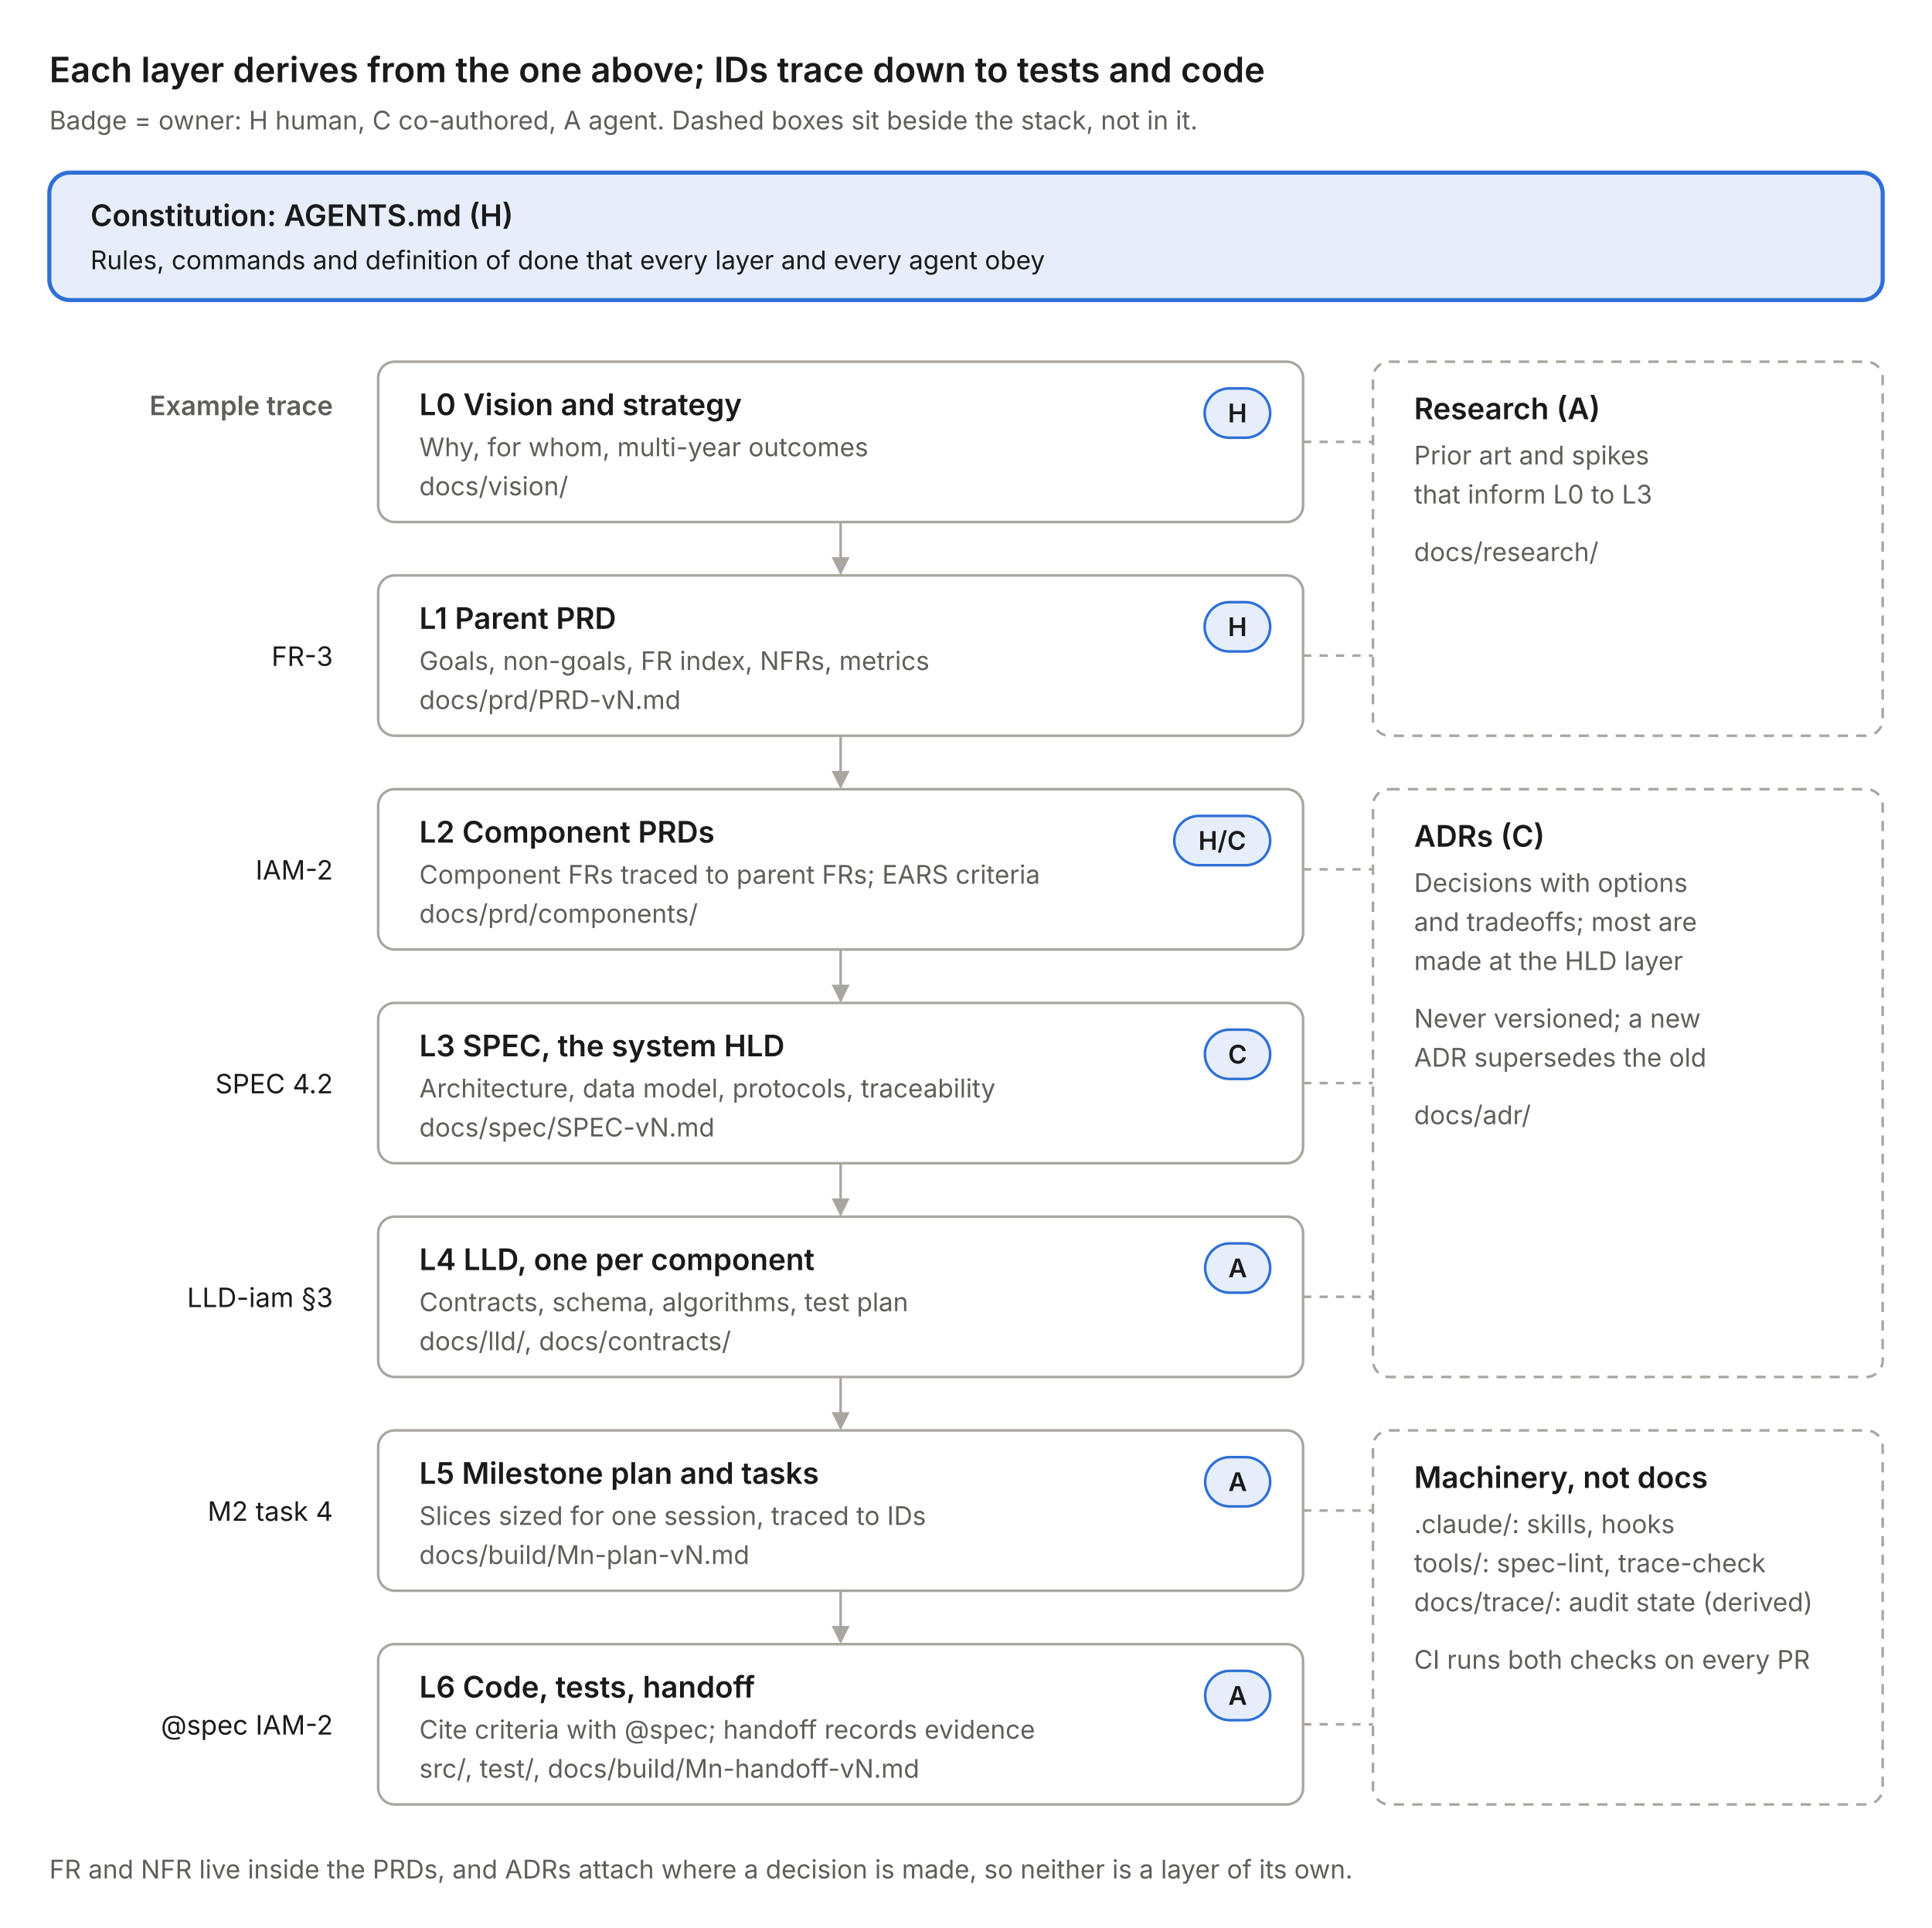
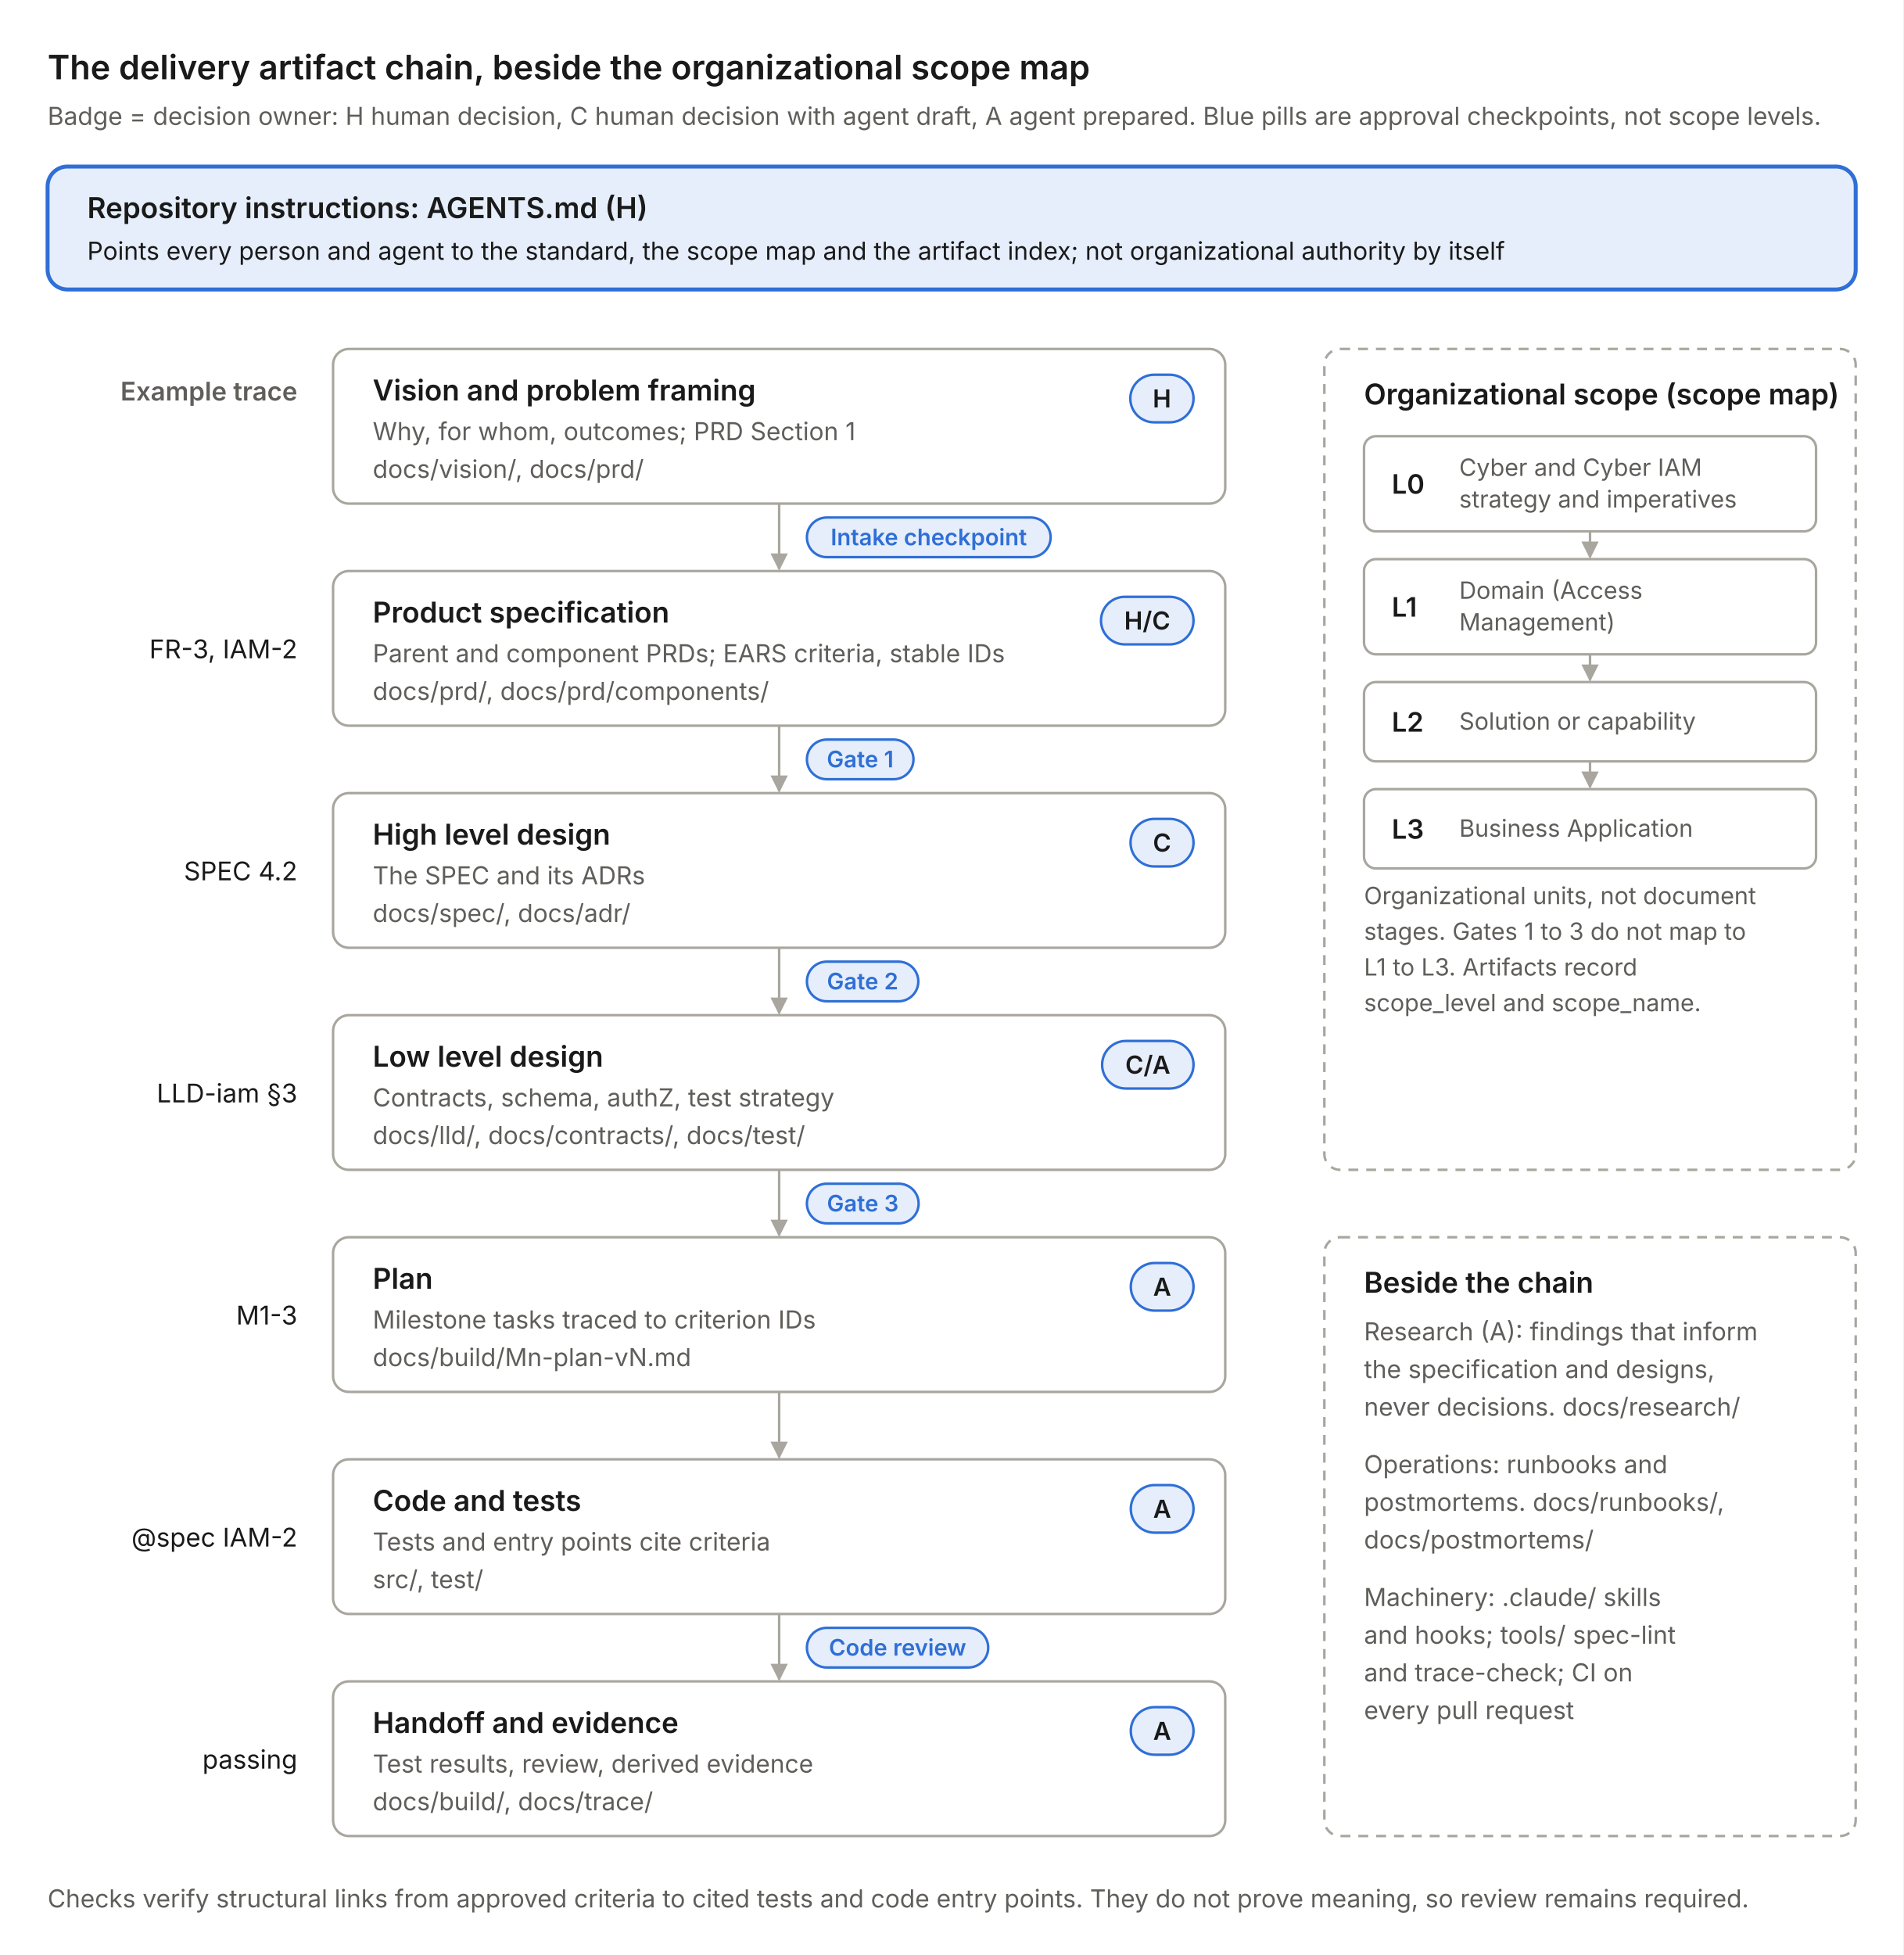
- <svg xmlns="http://www.w3.org/2000/svg" viewBox="0 0 940 938" width="940" height="938" font-family="Inter, 'Helvetica Neue', Helvetica, Arial, sans-serif" role="img" aria-label="Document layers">
+ <svg xmlns="http://www.w3.org/2000/svg" viewBox="0 0 960 986" width="960" height="986" font-family="Inter, 'Helvetica Neue', Helvetica, Arial, sans-serif" role="img" aria-label="Delivery artifact chain and organizational scope">
  <defs>
    <marker id="arrow" viewBox="0 0 10 10" refX="9" refY="5" markerWidth="7" markerHeight="7" orient="auto-start-reverse">
      <path d="M0 0L10 5L0 10z" fill="#a8a69e" />
    </marker>
  </defs>
-   <rect width="940" height="938" fill="#ffffff" />
-   <text x="24" y="40" font-size="17" font-weight="600" fill="#1a1a1a" text-anchor="start">Each layer derives from the one above; IDs trace down to tests and code</text>
-   <text x="24" y="63" font-size="12.5" fill="#5f5e5a" text-anchor="start">Badge = owner: H human, C co-authored, A agent. Dashed boxes sit beside the stack, not in it.</text>
-   <rect x="24" y="84" width="892" height="62" rx="10" fill="#e6eefb" stroke="#2f6fd6" stroke-width="2" />
-   <text x="44" y="110" font-size="14.5" font-weight="600" fill="#1a1a1a" text-anchor="start">Constitution: AGENTS.md (H)</text>
-   <text x="44" y="131" font-size="12.5" fill="#1a1a1a" text-anchor="start">Rules, commands and definition of done that every layer and every agent obey</text>
-   <rect x="184" y="176" width="450" height="78" rx="8" fill="#ffffff" stroke="#a8a69e" stroke-width="1.25" />
-   <text x="204" y="202" font-size="14.5" font-weight="600" fill="#1a1a1a" text-anchor="start">L0 Vision and strategy</text>
-   <text x="204" y="222" font-size="12.5" fill="#5f5e5a" text-anchor="start">Why, for whom, multi-year outcomes</text>
-   <text x="204" y="241" font-size="12.5" fill="#5f5e5a" text-anchor="start">docs/vision/</text>
-   <rect x="586.12" y="189" width="31.88" height="24" rx="12" fill="#e6eefb" stroke="#2f6fd6" stroke-width="1.25" />
-   <text x="602.06" y="205.5" font-size="12.5" font-weight="600" fill="#1a1a1a" text-anchor="middle">H</text>
-   <text x="162" y="202" font-size="13" font-weight="600" fill="#5f5e5a" text-anchor="end">Example trace</text>
-   <path d="M409 254V279" fill="none" stroke="#a8a69e" stroke-width="1.25" marker-end="url(#arrow)" />
-   <path d="M634 215H668" fill="none" stroke="#a8a69e" stroke-width="1.25" stroke-dasharray="4 4" />
-   <rect x="184" y="280" width="450" height="78" rx="8" fill="#ffffff" stroke="#a8a69e" stroke-width="1.25" />
-   <text x="204" y="306" font-size="14.5" font-weight="600" fill="#1a1a1a" text-anchor="start">L1 Parent PRD</text>
-   <text x="204" y="326" font-size="12.5" fill="#5f5e5a" text-anchor="start">Goals, non-goals, FR index, NFRs, metrics</text>
-   <text x="204" y="345" font-size="12.5" fill="#5f5e5a" text-anchor="start">docs/prd/PRD-vN.md</text>
-   <rect x="586.12" y="293" width="31.88" height="24" rx="12" fill="#e6eefb" stroke="#2f6fd6" stroke-width="1.25" />
-   <text x="602.06" y="309.5" font-size="12.5" font-weight="600" fill="#1a1a1a" text-anchor="middle">H</text>
-   <text x="162" y="324" font-size="13" fill="#1a1a1a" text-anchor="end">FR-3</text>
-   <path d="M409 358V383" fill="none" stroke="#a8a69e" stroke-width="1.25" marker-end="url(#arrow)" />
-   <path d="M634 319H668" fill="none" stroke="#a8a69e" stroke-width="1.25" stroke-dasharray="4 4" />
-   <rect x="184" y="384" width="450" height="78" rx="8" fill="#ffffff" stroke="#a8a69e" stroke-width="1.25" />
-   <text x="204" y="410" font-size="14.5" font-weight="600" fill="#1a1a1a" text-anchor="start">L2 Component PRDs</text>
-   <text x="204" y="430" font-size="12.5" fill="#5f5e5a" text-anchor="start">Component FRs traced to parent FRs; EARS criteria</text>
-   <text x="204" y="449" font-size="12.5" fill="#5f5e5a" text-anchor="start">docs/prd/components/</text>
-   <rect x="571.337" y="397" width="46.663" height="24" rx="12" fill="#e6eefb" stroke="#2f6fd6" stroke-width="1.25" />
-   <text x="594.668" y="413.5" font-size="12.5" font-weight="600" fill="#1a1a1a" text-anchor="middle">H/C</text>
-   <text x="162" y="428" font-size="13" fill="#1a1a1a" text-anchor="end">IAM-2</text>
-   <path d="M409 462V487" fill="none" stroke="#a8a69e" stroke-width="1.25" marker-end="url(#arrow)" />
-   <path d="M634 423H668" fill="none" stroke="#a8a69e" stroke-width="1.25" stroke-dasharray="4 4" />
-   <rect x="184" y="488" width="450" height="78" rx="8" fill="#ffffff" stroke="#a8a69e" stroke-width="1.25" />
-   <text x="204" y="514" font-size="14.5" font-weight="600" fill="#1a1a1a" text-anchor="start">L3 SPEC, the system HLD</text>
-   <text x="204" y="534" font-size="12.5" fill="#5f5e5a" text-anchor="start">Architecture, data model, protocols, traceability</text>
-   <text x="204" y="553" font-size="12.5" fill="#5f5e5a" text-anchor="start">docs/spec/SPEC-vN.md</text>
-   <rect x="586.236" y="501" width="31.764" height="24" rx="12" fill="#e6eefb" stroke="#2f6fd6" stroke-width="1.25" />
-   <text x="602.118" y="517.5" font-size="12.5" font-weight="600" fill="#1a1a1a" text-anchor="middle">C</text>
-   <text x="162" y="532" font-size="13" fill="#1a1a1a" text-anchor="end">SPEC 4.2</text>
-   <path d="M409 566V591" fill="none" stroke="#a8a69e" stroke-width="1.25" marker-end="url(#arrow)" />
-   <path d="M634 527H668" fill="none" stroke="#a8a69e" stroke-width="1.25" stroke-dasharray="4 4" />
-   <rect x="184" y="592" width="450" height="78" rx="8" fill="#ffffff" stroke="#a8a69e" stroke-width="1.25" />
-   <text x="204" y="618" font-size="14.5" font-weight="600" fill="#1a1a1a" text-anchor="start">L4 LLD, one per component</text>
-   <text x="204" y="638" font-size="12.5" fill="#5f5e5a" text-anchor="start">Contracts, schema, algorithms, test plan</text>
-   <text x="204" y="657" font-size="12.5" fill="#5f5e5a" text-anchor="start">docs/lld/, docs/contracts/</text>
-   <rect x="586.361" y="605" width="31.639" height="24" rx="12" fill="#e6eefb" stroke="#2f6fd6" stroke-width="1.25" />
-   <text x="602.18" y="621.5" font-size="12.5" font-weight="600" fill="#1a1a1a" text-anchor="middle">A</text>
-   <text x="162" y="636" font-size="13" fill="#1a1a1a" text-anchor="end">LLD-iam §3</text>
-   <path d="M409 670V695" fill="none" stroke="#a8a69e" stroke-width="1.25" marker-end="url(#arrow)" />
-   <path d="M634 631H668" fill="none" stroke="#a8a69e" stroke-width="1.25" stroke-dasharray="4 4" />
-   <rect x="184" y="696" width="450" height="78" rx="8" fill="#ffffff" stroke="#a8a69e" stroke-width="1.25" />
-   <text x="204" y="722" font-size="14.5" font-weight="600" fill="#1a1a1a" text-anchor="start">L5 Milestone plan and tasks</text>
-   <text x="204" y="742" font-size="12.5" fill="#5f5e5a" text-anchor="start">Slices sized for one session, traced to IDs</text>
-   <text x="204" y="761" font-size="12.5" fill="#5f5e5a" text-anchor="start">docs/build/Mn-plan-vN.md</text>
-   <rect x="586.361" y="709" width="31.639" height="24" rx="12" fill="#e6eefb" stroke="#2f6fd6" stroke-width="1.25" />
-   <text x="602.18" y="725.5" font-size="12.5" font-weight="600" fill="#1a1a1a" text-anchor="middle">A</text>
-   <text x="162" y="740" font-size="13" fill="#1a1a1a" text-anchor="end">M2 task 4</text>
-   <path d="M409 774V799" fill="none" stroke="#a8a69e" stroke-width="1.25" marker-end="url(#arrow)" />
-   <path d="M634 735H668" fill="none" stroke="#a8a69e" stroke-width="1.25" stroke-dasharray="4 4" />
-   <rect x="184" y="800" width="450" height="78" rx="8" fill="#ffffff" stroke="#a8a69e" stroke-width="1.25" />
-   <text x="204" y="826" font-size="14.5" font-weight="600" fill="#1a1a1a" text-anchor="start">L6 Code, tests, handoff</text>
-   <text x="204" y="846" font-size="12.5" fill="#5f5e5a" text-anchor="start">Cite criteria with @spec; handoff records evidence</text>
-   <text x="204" y="865" font-size="12.5" fill="#5f5e5a" text-anchor="start">src/, test/, docs/build/Mn-handoff-vN.md</text>
-   <rect x="586.361" y="813" width="31.639" height="24" rx="12" fill="#e6eefb" stroke="#2f6fd6" stroke-width="1.25" />
-   <text x="602.18" y="829.5" font-size="12.5" font-weight="600" fill="#1a1a1a" text-anchor="middle">A</text>
-   <text x="162" y="844" font-size="13" fill="#1a1a1a" text-anchor="end">@spec IAM-2</text>
-   <path d="M634 839H668" fill="none" stroke="#a8a69e" stroke-width="1.25" stroke-dasharray="4 4" />
-   <rect x="668" y="176" width="248" height="182" rx="8" fill="#ffffff" stroke="#a8a69e" stroke-width="1.25" stroke-dasharray="5 4" />
-   <text x="688" y="204" font-size="14.5" font-weight="600" fill="#1a1a1a" text-anchor="start">Research (A)</text>
-   <text x="688" y="226" font-size="12.5" fill="#5f5e5a" text-anchor="start">Prior art and spikes</text>
-   <text x="688" y="245" font-size="12.5" fill="#5f5e5a" text-anchor="start">that inform L0 to L3</text>
-   <text x="688" y="273" font-size="12.5" fill="#5f5e5a" text-anchor="start">docs/research/</text>
-   <rect x="668" y="384" width="248" height="286" rx="8" fill="#ffffff" stroke="#a8a69e" stroke-width="1.25" stroke-dasharray="5 4" />
-   <text x="688" y="412" font-size="14.5" font-weight="600" fill="#1a1a1a" text-anchor="start">ADRs (C)</text>
-   <text x="688" y="434" font-size="12.5" fill="#5f5e5a" text-anchor="start">Decisions with options</text>
-   <text x="688" y="453" font-size="12.5" fill="#5f5e5a" text-anchor="start">and tradeoffs; most are</text>
-   <text x="688" y="472" font-size="12.5" fill="#5f5e5a" text-anchor="start">made at the HLD layer</text>
-   <text x="688" y="500" font-size="12.5" fill="#5f5e5a" text-anchor="start">Never versioned; a new</text>
-   <text x="688" y="519" font-size="12.5" fill="#5f5e5a" text-anchor="start">ADR supersedes the old</text>
-   <text x="688" y="547" font-size="12.5" fill="#5f5e5a" text-anchor="start">docs/adr/</text>
-   <rect x="668" y="696" width="248" height="182" rx="8" fill="#ffffff" stroke="#a8a69e" stroke-width="1.25" stroke-dasharray="5 4" />
-   <text x="688" y="724" font-size="14.5" font-weight="600" fill="#1a1a1a" text-anchor="start">Machinery, not docs</text>
-   <text x="688" y="746" font-size="12.5" fill="#5f5e5a" text-anchor="start">.claude/: skills, hooks</text>
-   <text x="688" y="765" font-size="12.5" fill="#5f5e5a" text-anchor="start">tools/: spec-lint, trace-check</text>
-   <text x="688" y="784" font-size="12.5" fill="#5f5e5a" text-anchor="start">docs/trace/: audit state (derived)</text>
-   <text x="688" y="812" font-size="12.5" fill="#5f5e5a" text-anchor="start">CI runs both checks on every PR</text>
-   <text x="24" y="914" font-size="12.5" fill="#5f5e5a" text-anchor="start">FR and NFR live inside the PRDs, and ADRs attach where a decision is made, so neither is a layer of its own.</text>
+   <rect width="960" height="986" fill="#ffffff" />
+   <text x="24" y="40" font-size="17" font-weight="600" fill="#1a1a1a" text-anchor="start">The delivery artifact chain, beside the organizational scope map</text>
+   <text x="24" y="63" font-size="12.5" fill="#5f5e5a" text-anchor="start">Badge = decision owner: H human decision, C human decision with agent draft, A agent prepared. Blue pills are approval checkpoints, not scope levels.</text>
+   <rect x="24" y="84" width="912" height="62" rx="10" fill="#e6eefb" stroke="#2f6fd6" stroke-width="2" />
+   <text x="44" y="110" font-size="14.5" font-weight="600" fill="#1a1a1a" text-anchor="start">Repository instructions: AGENTS.md (H)</text>
+   <text x="44" y="131" font-size="12.5" fill="#1a1a1a" text-anchor="start">Points every person and agent to the standard, the scope map and the artifact index; not organizational authority by itself</text>
+   <rect x="168" y="176" width="450" height="78" rx="8" fill="#ffffff" stroke="#a8a69e" stroke-width="1.25" />
+   <text x="188" y="202" font-size="14.5" font-weight="600" fill="#1a1a1a" text-anchor="start">Vision and problem framing</text>
+   <text x="188" y="222" font-size="12.5" fill="#5f5e5a" text-anchor="start">Why, for whom, outcomes; PRD Section 1</text>
+   <text x="188" y="241" font-size="12.5" fill="#5f5e5a" text-anchor="start">docs/vision/, docs/prd/</text>
+   <rect x="570.12" y="189" width="31.88" height="24" rx="12" fill="#e6eefb" stroke="#2f6fd6" stroke-width="1.25" />
+   <text x="586.06" y="205.5" font-size="12.5" font-weight="600" fill="#1a1a1a" text-anchor="middle">H</text>
+   <text x="150" y="202" font-size="13" font-weight="600" fill="#5f5e5a" text-anchor="end">Example trace</text>
+   <path d="M393 254V287" fill="none" stroke="#a8a69e" stroke-width="1.25" marker-end="url(#arrow)" />
+   <rect x="407" y="261" width="122.933" height="20" rx="10" fill="#e6eefb" stroke="#2f6fd6" stroke-width="1.25" />
+   <text x="468.467" y="275" font-size="11.5" font-weight="600" fill="#2f6fd6" text-anchor="middle">Intake checkpoint</text>
+   <rect x="168" y="288" width="450" height="78" rx="8" fill="#ffffff" stroke="#a8a69e" stroke-width="1.25" />
+   <text x="188" y="314" font-size="14.5" font-weight="600" fill="#1a1a1a" text-anchor="start">Product specification</text>
+   <text x="188" y="334" font-size="12.5" fill="#5f5e5a" text-anchor="start">Parent and component PRDs; EARS criteria, stable IDs</text>
+   <text x="188" y="353" font-size="12.5" fill="#5f5e5a" text-anchor="start">docs/prd/, docs/prd/components/</text>
+   <rect x="555.337" y="301" width="46.663" height="24" rx="12" fill="#e6eefb" stroke="#2f6fd6" stroke-width="1.25" />
+   <text x="578.668" y="317.5" font-size="12.5" font-weight="600" fill="#1a1a1a" text-anchor="middle">H/C</text>
+   <text x="150" y="332" font-size="13" fill="#1a1a1a" text-anchor="end">FR-3, IAM-2</text>
+   <path d="M393 366V399" fill="none" stroke="#a8a69e" stroke-width="1.25" marker-end="url(#arrow)" />
+   <rect x="407" y="373" width="53.747" height="20" rx="10" fill="#e6eefb" stroke="#2f6fd6" stroke-width="1.25" />
+   <text x="433.873" y="387" font-size="11.5" font-weight="600" fill="#2f6fd6" text-anchor="middle">Gate 1</text>
+   <rect x="168" y="400" width="450" height="78" rx="8" fill="#ffffff" stroke="#a8a69e" stroke-width="1.25" />
+   <text x="188" y="426" font-size="14.5" font-weight="600" fill="#1a1a1a" text-anchor="start">High level design</text>
+   <text x="188" y="446" font-size="12.5" fill="#5f5e5a" text-anchor="start">The SPEC and its ADRs</text>
+   <text x="188" y="465" font-size="12.5" fill="#5f5e5a" text-anchor="start">docs/spec/, docs/adr/</text>
+   <rect x="570.236" y="413" width="31.764" height="24" rx="12" fill="#e6eefb" stroke="#2f6fd6" stroke-width="1.25" />
+   <text x="586.118" y="429.5" font-size="12.5" font-weight="600" fill="#1a1a1a" text-anchor="middle">C</text>
+   <text x="150" y="444" font-size="13" fill="#1a1a1a" text-anchor="end">SPEC 4.2</text>
+   <path d="M393 478V511" fill="none" stroke="#a8a69e" stroke-width="1.25" marker-end="url(#arrow)" />
+   <rect x="407" y="485" width="56.188" height="20" rx="10" fill="#e6eefb" stroke="#2f6fd6" stroke-width="1.25" />
+   <text x="435.094" y="499" font-size="11.5" font-weight="600" fill="#2f6fd6" text-anchor="middle">Gate 2</text>
+   <rect x="168" y="512" width="450" height="78" rx="8" fill="#ffffff" stroke="#a8a69e" stroke-width="1.25" />
+   <text x="188" y="538" font-size="14.5" font-weight="600" fill="#1a1a1a" text-anchor="start">Low level design</text>
+   <text x="188" y="558" font-size="12.5" fill="#5f5e5a" text-anchor="start">Contracts, schema, authZ, test strategy</text>
+   <text x="188" y="577" font-size="12.5" fill="#5f5e5a" text-anchor="start">docs/lld/, docs/contracts/, docs/test/</text>
+   <rect x="555.9" y="525" width="46.1" height="24" rx="12" fill="#e6eefb" stroke="#2f6fd6" stroke-width="1.25" />
+   <text x="578.95" y="541.5" font-size="12.5" font-weight="600" fill="#1a1a1a" text-anchor="middle">C/A</text>
+   <text x="150" y="556" font-size="13" fill="#1a1a1a" text-anchor="end">LLD-iam §3</text>
+   <path d="M393 590V623" fill="none" stroke="#a8a69e" stroke-width="1.25" marker-end="url(#arrow)" />
+   <rect x="407" y="597" width="56.349" height="20" rx="10" fill="#e6eefb" stroke="#2f6fd6" stroke-width="1.25" />
+   <text x="435.174" y="611" font-size="11.5" font-weight="600" fill="#2f6fd6" text-anchor="middle">Gate 3</text>
+   <rect x="168" y="624" width="450" height="78" rx="8" fill="#ffffff" stroke="#a8a69e" stroke-width="1.25" />
+   <text x="188" y="650" font-size="14.5" font-weight="600" fill="#1a1a1a" text-anchor="start">Plan</text>
+   <text x="188" y="670" font-size="12.5" fill="#5f5e5a" text-anchor="start">Milestone tasks traced to criterion IDs</text>
+   <text x="188" y="689" font-size="12.5" fill="#5f5e5a" text-anchor="start">docs/build/Mn-plan-vN.md</text>
+   <rect x="570.361" y="637" width="31.639" height="24" rx="12" fill="#e6eefb" stroke="#2f6fd6" stroke-width="1.25" />
+   <text x="586.18" y="653.5" font-size="12.5" font-weight="600" fill="#1a1a1a" text-anchor="middle">A</text>
+   <text x="150" y="668" font-size="13" fill="#1a1a1a" text-anchor="end">M1-3</text>
+   <path d="M393 702V735" fill="none" stroke="#a8a69e" stroke-width="1.25" marker-end="url(#arrow)" />
+   <rect x="168" y="736" width="450" height="78" rx="8" fill="#ffffff" stroke="#a8a69e" stroke-width="1.25" />
+   <text x="188" y="762" font-size="14.5" font-weight="600" fill="#1a1a1a" text-anchor="start">Code and tests</text>
+   <text x="188" y="782" font-size="12.5" fill="#5f5e5a" text-anchor="start">Tests and entry points cite criteria</text>
+   <text x="188" y="801" font-size="12.5" fill="#5f5e5a" text-anchor="start">src/, test/</text>
+   <rect x="570.361" y="749" width="31.639" height="24" rx="12" fill="#e6eefb" stroke="#2f6fd6" stroke-width="1.25" />
+   <text x="586.18" y="765.5" font-size="12.5" font-weight="600" fill="#1a1a1a" text-anchor="middle">A</text>
+   <text x="150" y="780" font-size="13" fill="#1a1a1a" text-anchor="end">@spec IAM-2</text>
+   <path d="M393 814V847" fill="none" stroke="#a8a69e" stroke-width="1.25" marker-end="url(#arrow)" />
+   <rect x="407" y="821" width="91.443" height="20" rx="10" fill="#e6eefb" stroke="#2f6fd6" stroke-width="1.25" />
+   <text x="452.722" y="835" font-size="11.5" font-weight="600" fill="#2f6fd6" text-anchor="middle">Code review</text>
+   <rect x="168" y="848" width="450" height="78" rx="8" fill="#ffffff" stroke="#a8a69e" stroke-width="1.25" />
+   <text x="188" y="874" font-size="14.5" font-weight="600" fill="#1a1a1a" text-anchor="start">Handoff and evidence</text>
+   <text x="188" y="894" font-size="12.5" fill="#5f5e5a" text-anchor="start">Test results, review, derived evidence</text>
+   <text x="188" y="913" font-size="12.5" fill="#5f5e5a" text-anchor="start">docs/build/, docs/trace/</text>
+   <rect x="570.361" y="861" width="31.639" height="24" rx="12" fill="#e6eefb" stroke="#2f6fd6" stroke-width="1.25" />
+   <text x="586.18" y="877.5" font-size="12.5" font-weight="600" fill="#1a1a1a" text-anchor="middle">A</text>
+   <text x="150" y="892" font-size="13" fill="#1a1a1a" text-anchor="end">passing</text>
+   <rect x="668" y="176" width="268" height="414" rx="8" fill="#ffffff" stroke="#a8a69e" stroke-width="1.25" stroke-dasharray="5 4" />
+   <text x="688" y="204" font-size="14.5" font-weight="600" fill="#1a1a1a" text-anchor="start">Organizational scope (scope map)</text>
+   <rect x="688" y="220" width="228" height="48" rx="6" fill="#ffffff" stroke="#a8a69e" stroke-width="1.25" />
+   <text x="702" y="249" font-size="13.5" font-weight="600" fill="#1a1a1a" text-anchor="start">L0</text>
+   <text x="736" y="240" font-size="12" fill="#5f5e5a" text-anchor="start">Cyber and Cyber IAM</text>
+   <text x="736" y="256" font-size="12" fill="#5f5e5a" text-anchor="start">strategy and imperatives</text>
+   <path d="M802 268V281" fill="none" stroke="#a8a69e" stroke-width="1.25" marker-end="url(#arrow)" />
+   <rect x="688" y="282" width="228" height="48" rx="6" fill="#ffffff" stroke="#a8a69e" stroke-width="1.25" />
+   <text x="702" y="311" font-size="13.5" font-weight="600" fill="#1a1a1a" text-anchor="start">L1</text>
+   <text x="736" y="302" font-size="12" fill="#5f5e5a" text-anchor="start">Domain (Access</text>
+   <text x="736" y="318" font-size="12" fill="#5f5e5a" text-anchor="start">Management)</text>
+   <path d="M802 330V343" fill="none" stroke="#a8a69e" stroke-width="1.25" marker-end="url(#arrow)" />
+   <rect x="688" y="344" width="228" height="40" rx="6" fill="#ffffff" stroke="#a8a69e" stroke-width="1.25" />
+   <text x="702" y="369" font-size="13.5" font-weight="600" fill="#1a1a1a" text-anchor="start">L2</text>
+   <text x="736" y="368" font-size="12" fill="#5f5e5a" text-anchor="start">Solution or capability</text>
+   <path d="M802 384V397" fill="none" stroke="#a8a69e" stroke-width="1.25" marker-end="url(#arrow)" />
+   <rect x="688" y="398" width="228" height="40" rx="6" fill="#ffffff" stroke="#a8a69e" stroke-width="1.25" />
+   <text x="702" y="423" font-size="13.5" font-weight="600" fill="#1a1a1a" text-anchor="start">L3</text>
+   <text x="736" y="422" font-size="12" fill="#5f5e5a" text-anchor="start">Business Application</text>
+   <text x="688" y="456" font-size="12" fill="#5f5e5a" text-anchor="start">Organizational units, not document</text>
+   <text x="688" y="474" font-size="12" fill="#5f5e5a" text-anchor="start">stages. Gates 1 to 3 do not map to</text>
+   <text x="688" y="492" font-size="12" fill="#5f5e5a" text-anchor="start">L1 to L3. Artifacts record</text>
+   <text x="688" y="510" font-size="12" fill="#5f5e5a" text-anchor="start">scope_level and scope_name.</text>
+   <rect x="668" y="624" width="268" height="302" rx="8" fill="#ffffff" stroke="#a8a69e" stroke-width="1.25" stroke-dasharray="5 4" />
+   <text x="688" y="652" font-size="14.5" font-weight="600" fill="#1a1a1a" text-anchor="start">Beside the chain</text>
+   <text x="688" y="676" font-size="12.5" fill="#5f5e5a" text-anchor="start">Research (A): findings that inform</text>
+   <text x="688" y="695" font-size="12.5" fill="#5f5e5a" text-anchor="start">the specification and designs,</text>
+   <text x="688" y="714" font-size="12.5" fill="#5f5e5a" text-anchor="start">never decisions. docs/research/</text>
+   <text x="688" y="743" font-size="12.5" fill="#5f5e5a" text-anchor="start">Operations: runbooks and</text>
+   <text x="688" y="762" font-size="12.5" fill="#5f5e5a" text-anchor="start">postmortems. docs/runbooks/,</text>
+   <text x="688" y="781" font-size="12.5" fill="#5f5e5a" text-anchor="start">docs/postmortems/</text>
+   <text x="688" y="810" font-size="12.5" fill="#5f5e5a" text-anchor="start">Machinery: .claude/ skills</text>
+   <text x="688" y="829" font-size="12.5" fill="#5f5e5a" text-anchor="start">and hooks; tools/ spec-lint</text>
+   <text x="688" y="848" font-size="12.5" fill="#5f5e5a" text-anchor="start">and trace-check; CI on</text>
+   <text x="688" y="867" font-size="12.5" fill="#5f5e5a" text-anchor="start">every pull request</text>
+   <text x="24" y="962" font-size="12.5" fill="#5f5e5a" text-anchor="start">Checks verify structural links from approved criteria to cited tests and code entry points. They do not prove meaning, so review remains required.</text>
</svg>
